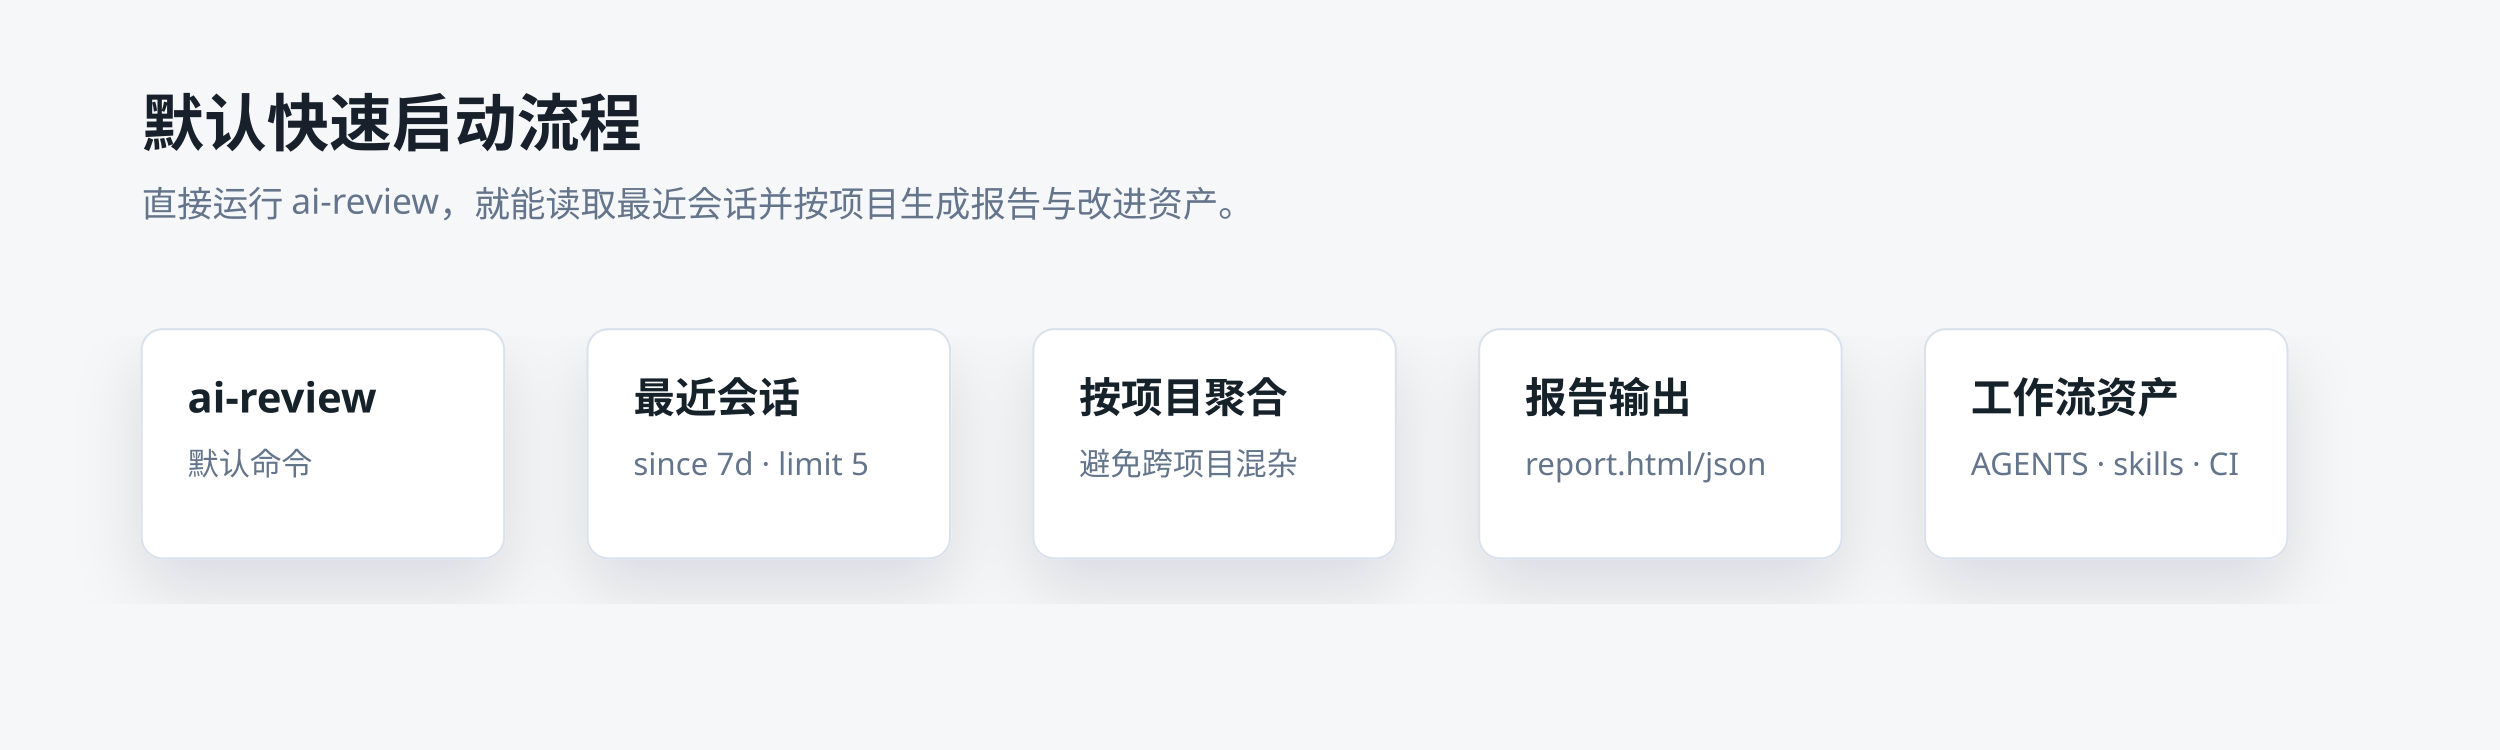
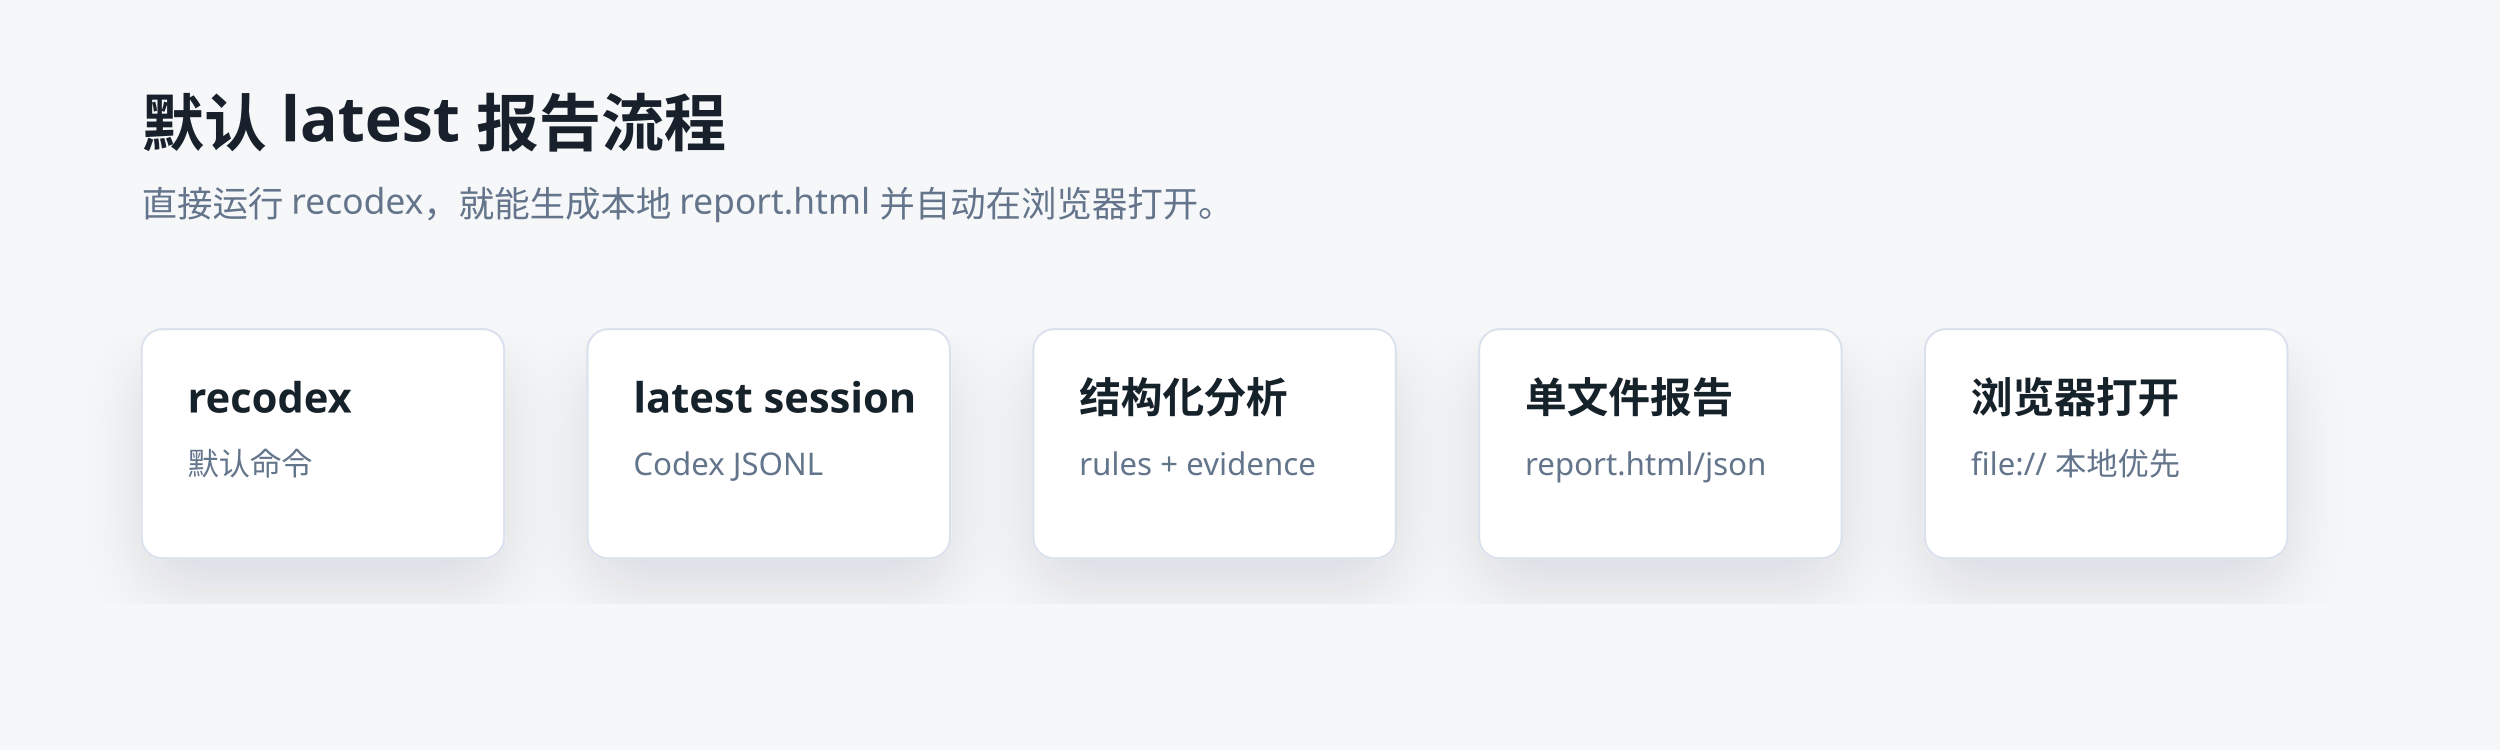
<svg xmlns="http://www.w3.org/2000/svg" width="1200" height="360" viewBox="0 0 1200 360" role="img" aria-labelledby="title desc">
  <defs>
    <linearGradient id="stroke" x1="0" x2="1" y1="0" y2="0">
      <stop offset="0" stop-color="#166534" />
      <stop offset=".5" stop-color="#1d4ed8" />
      <stop offset="1" stop-color="#b45309" />
    </linearGradient>
    <filter id="shadow" x="-10%" y="-10%" width="120%" height="130%">
      <feDropShadow dx="0" dy="14" stdDeviation="16" flood-color="#18202b" flood-opacity=".12" />
    </filter>
  </defs>
  <rect width="1200" height="360" fill="#f6f7f9" />
-   <text x="68" y="70" font-family="ui-sans-serif, system-ui" font-size="30" font-weight="800" fill="#18202b">默认快速启动流程</text>
-   <text x="68" y="104" font-family="ui-sans-serif, system-ui" font-size="17" fill="#64748b">直接运行 ai-review，就能读取最近会话并按项目生成报告与改进资产。</text>
+   <text x="68" y="70" font-family="ui-sans-serif, system-ui" font-size="30" font-weight="800" fill="#18202b">默认 latest 报告流程</text>
+   <text x="68" y="104" font-family="ui-sans-serif, system-ui" font-size="17" fill="#64748b">直接运行 recodex，就能生成本地 report.html 并自动在浏览器打开。</text>
  <g transform="translate(68 158)" filter="url(#shadow)" font-family="ui-sans-serif, system-ui">
    <g>
      <rect width="174" height="110" rx="10" fill="#ffffff" stroke="#d9e1ec" />
-       <text x="22" y="40" font-size="20" font-weight="800" fill="#18202b">ai-review</text>
+       <text x="22" y="40" font-size="20" font-weight="800" fill="#18202b">recodex</text>
      <text x="22" y="70" font-size="15" fill="#64748b">默认命令</text>
    </g>
    <g transform="translate(214 0)">
      <rect width="174" height="110" rx="10" fill="#ffffff" stroke="#d9e1ec" />
-       <text x="22" y="40" font-size="20" font-weight="800" fill="#18202b">最近会话</text>
-       <text x="22" y="70" font-size="15" fill="#64748b">since 7d · limit 5</text>
+       <text x="22" y="40" font-size="20" font-weight="800" fill="#18202b">latest session</text>
+       <text x="22" y="70" font-size="15" fill="#64748b">Codex JSONL</text>
    </g>
    <g transform="translate(428 0)">
      <rect width="174" height="110" rx="10" fill="#ffffff" stroke="#d9e1ec" />
-       <text x="22" y="40" font-size="20" font-weight="800" fill="#18202b">按项目聚合</text>
-       <text x="22" y="70" font-size="15" fill="#64748b">避免跨项目混杂</text>
+       <text x="22" y="40" font-size="20" font-weight="800" fill="#18202b">结构化分析</text>
+       <text x="22" y="70" font-size="15" fill="#64748b">rules + evidence</text>
    </g>
    <g transform="translate(642 0)">
      <rect width="174" height="110" rx="10" fill="#ffffff" stroke="#d9e1ec" />
-       <text x="22" y="40" font-size="20" font-weight="800" fill="#18202b">报告输出</text>
+       <text x="22" y="40" font-size="20" font-weight="800" fill="#18202b">单文件报告</text>
      <text x="22" y="70" font-size="15" fill="#64748b">report.html/json</text>
    </g>
    <g transform="translate(856 0)">
      <rect width="174" height="110" rx="10" fill="#ffffff" stroke="#d9e1ec" />
-       <text x="22" y="40" font-size="20" font-weight="800" fill="#18202b">工作流资产</text>
-       <text x="22" y="70" font-size="15" fill="#64748b">AGENTS · skills · CI</text>
+       <text x="22" y="40" font-size="20" font-weight="800" fill="#18202b">浏览器打开</text>
+       <text x="22" y="70" font-size="15" fill="#64748b">file:// 本地优先</text>
    </g>
    <path d="M184 55h26" stroke="url(#stroke)" stroke-width="5" stroke-linecap="round" />
    <path d="M398 55h26" stroke="url(#stroke)" stroke-width="5" stroke-linecap="round" />
    <path d="M612 55h26" stroke="url(#stroke)" stroke-width="5" stroke-linecap="round" />
    <path d="M826 55h26" stroke="url(#stroke)" stroke-width="5" stroke-linecap="round" />
  </g>
</svg>
